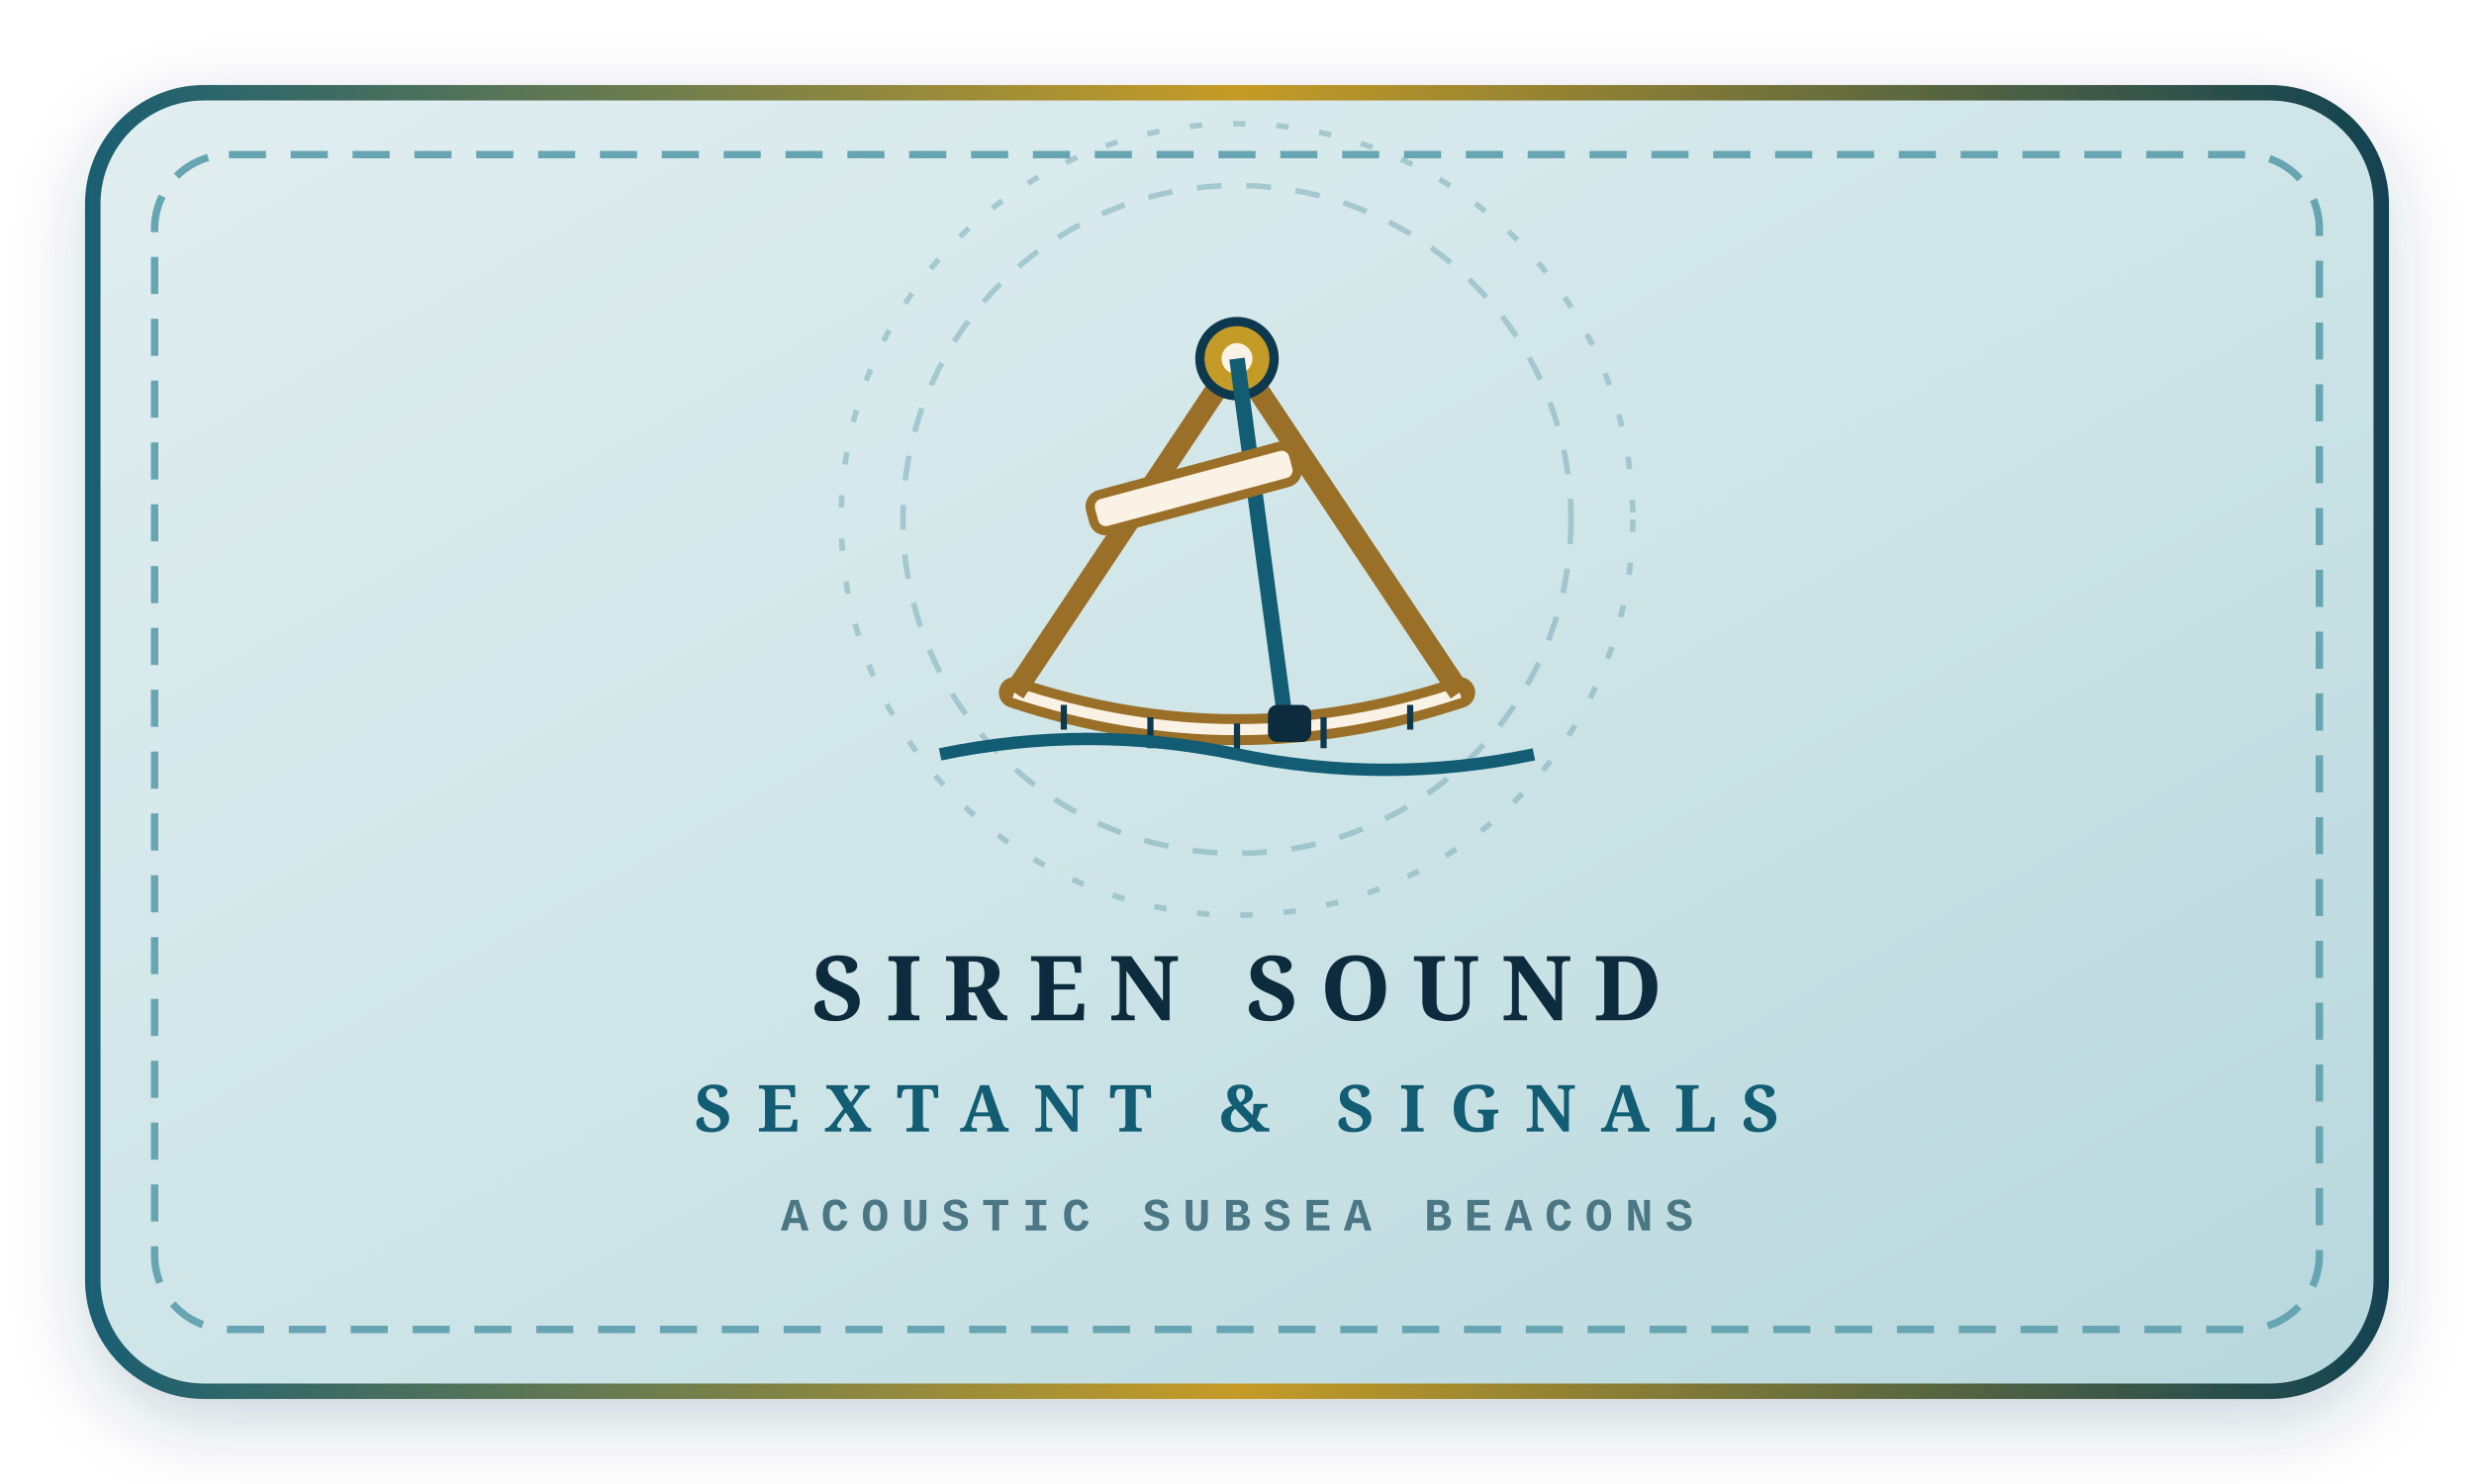
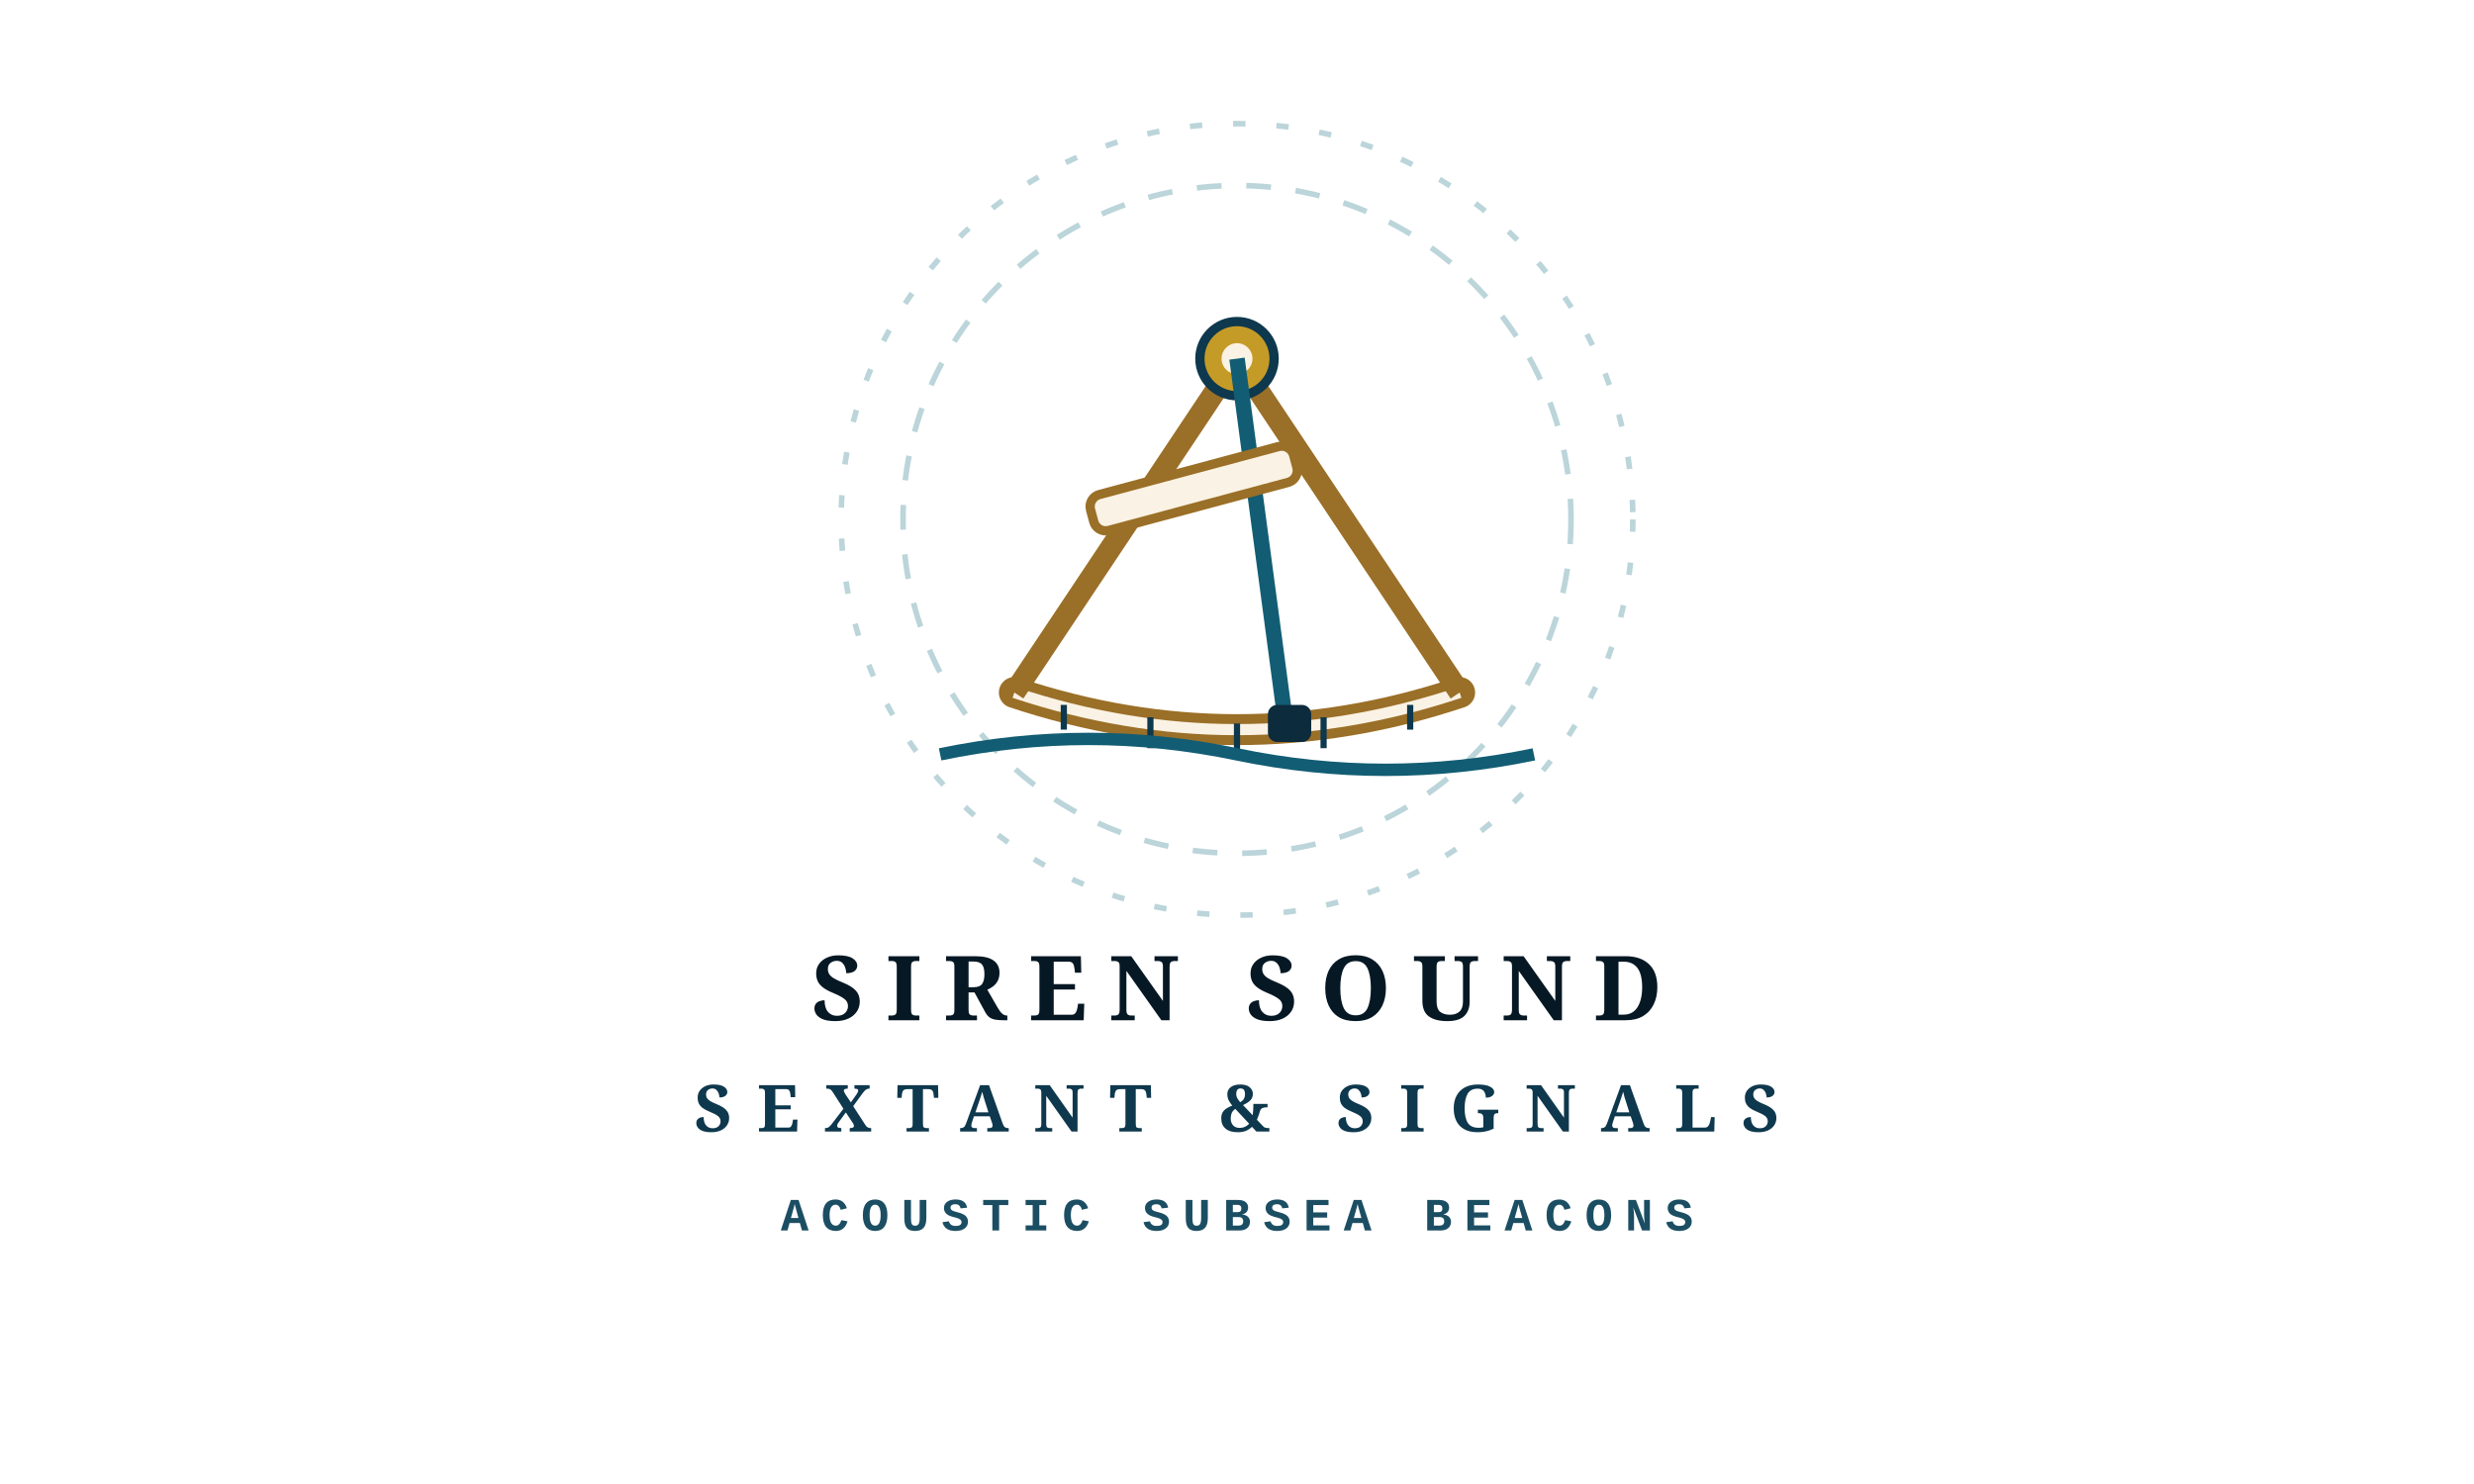
<svg xmlns="http://www.w3.org/2000/svg" viewBox="0 0 400 240" width="400" height="240">
  <defs>
    <linearGradient id="oceanPlacque" x1="0%" y1="0%" x2="100%" y2="100%">
      <stop offset="0%" stop-color="#E1EEF0" />
      <stop offset="50%" stop-color="#CFE5E8" />
      <stop offset="100%" stop-color="#B7D7DC" />
    </linearGradient>
    <linearGradient id="sextantBg" x1="0%" y1="0%" x2="100%" y2="100%">
      <stop offset="0%" stop-color="#E2EDEF" />
      <stop offset="50%" stop-color="#D0E3E6" />
      <stop offset="100%" stop-color="#B9D5D9" />
    </linearGradient>
    <linearGradient id="bronzeTeal" x1="0%" y1="0%" x2="100%" y2="0%">
      <stop offset="0%" stop-color="#185E73" />
      <stop offset="50%" stop-color="#C59B27" />
      <stop offset="100%" stop-color="#104252" />
    </linearGradient>
    <filter id="sextantShadow" x="-10%" y="-10%" width="120%" height="120%">
      <feDropShadow dx="0" dy="4" stdDeviation="6" flood-color="#0E384D" flood-opacity="0.2" />
    </filter>
  </defs>
-   <rect x="15" y="15" width="370" height="210" rx="18" fill="url(#oceanPlacque)" stroke="url(#bronzeTeal)" stroke-width="2.5" filter="url(#sextantShadow)" />
-   <rect x="25" y="25" width="350" height="190" rx="12" fill="none" stroke="#68A5B3" stroke-width="1.2" stroke-dasharray="6,4" />
  <g stroke="#68A2AD" stroke-width="0.9" fill="none" opacity="0.45">
    <circle cx="200" cy="84" r="54" stroke-dasharray="4,4" />
    <circle cx="200" cy="84" r="64" stroke-dasharray="2,5" />
  </g>
  <g transform="translate(200, 84)">
    <path d="M -36 28 Q 0 40, 36 28" fill="none" stroke="#9A6F27" stroke-width="5" stroke-linecap="round" />
    <path d="M -36 28 Q 0 40, 36 28" fill="none" stroke="#FAF2E4" stroke-width="1.8" />
    <line x1="-28" y1="30" x2="-28" y2="34" stroke="#0E384D" stroke-width="1" />
    <line x1="-14" y1="32" x2="-14" y2="37" stroke="#0E384D" stroke-width="1" />
    <line x1="0" y1="33" x2="0" y2="38" stroke="#0E384D" stroke-width="1" />
    <line x1="14" y1="32" x2="14" y2="37" stroke="#0E384D" stroke-width="1" />
    <line x1="28" y1="30" x2="28" y2="34" stroke="#0E384D" stroke-width="1" />
    <line x1="0" y1="-26" x2="-36" y2="28" stroke="#9A6F27" stroke-width="3.5" />
    <line x1="0" y1="-26" x2="36" y2="28" stroke="#9A6F27" stroke-width="3.5" />
    <circle cx="0" cy="-26" r="6" fill="#C59B27" stroke="#0E384D" stroke-width="1.5" />
    <circle cx="0" cy="-26" r="2.5" fill="#FAF2E4" />
    <line x1="0" y1="-26" x2="8" y2="34" stroke="#125D73" stroke-width="2.5" />
    <rect x="5" y="30" width="7" height="6" rx="1.5" fill="#0C2B3D" />
    <rect x="-24" y="-8" width="34" height="6" rx="2" transform="rotate(-15, -7, -5)" fill="#FAF2E4" stroke="#9A6F27" stroke-width="1.5" />
    <path d="M -48 38 Q -24 33, 0 38 T 48 38" fill="none" stroke="#125D73" stroke-width="2" />
  </g>
-   <text x="200" y="165" text-anchor="middle" font-family="'Cinzel', Georgia, serif" font-size="14.5" font-weight="800" fill="#0C2B3D" letter-spacing="3.5">SIREN SOUND</text>
-   <text x="200" y="183" text-anchor="middle" font-family="'Cinzel', Georgia, serif" font-size="10.5" font-weight="700" fill="#125D73" letter-spacing="4">SEXTANT &amp; SIGNALS</text>
-   <text x="200" y="199" text-anchor="middle" font-family="'Courier New', monospace" font-size="7.5" font-weight="600" fill="#4B7785" letter-spacing="2">ACOUSTIC SUBSEA BEACONS</text>
+   <text x="200" y="165" text-anchor="middle" font-family="'Cinzel', Georgia, serif" font-size="14.5" font-weight="800" fill="#061824" letter-spacing="3.5">SIREN SOUND</text>
+   <text x="200" y="183" text-anchor="middle" font-family="'Cinzel', Georgia, serif" font-size="10.5" font-weight="700" fill="#0E384D" letter-spacing="4">SEXTANT &amp; SIGNALS</text>
+   <text x="200" y="199" text-anchor="middle" font-family="'Courier New', monospace" font-size="7.5" font-weight="600" fill="#1C4E63" letter-spacing="2">ACOUSTIC SUBSEA BEACONS</text>
</svg>
